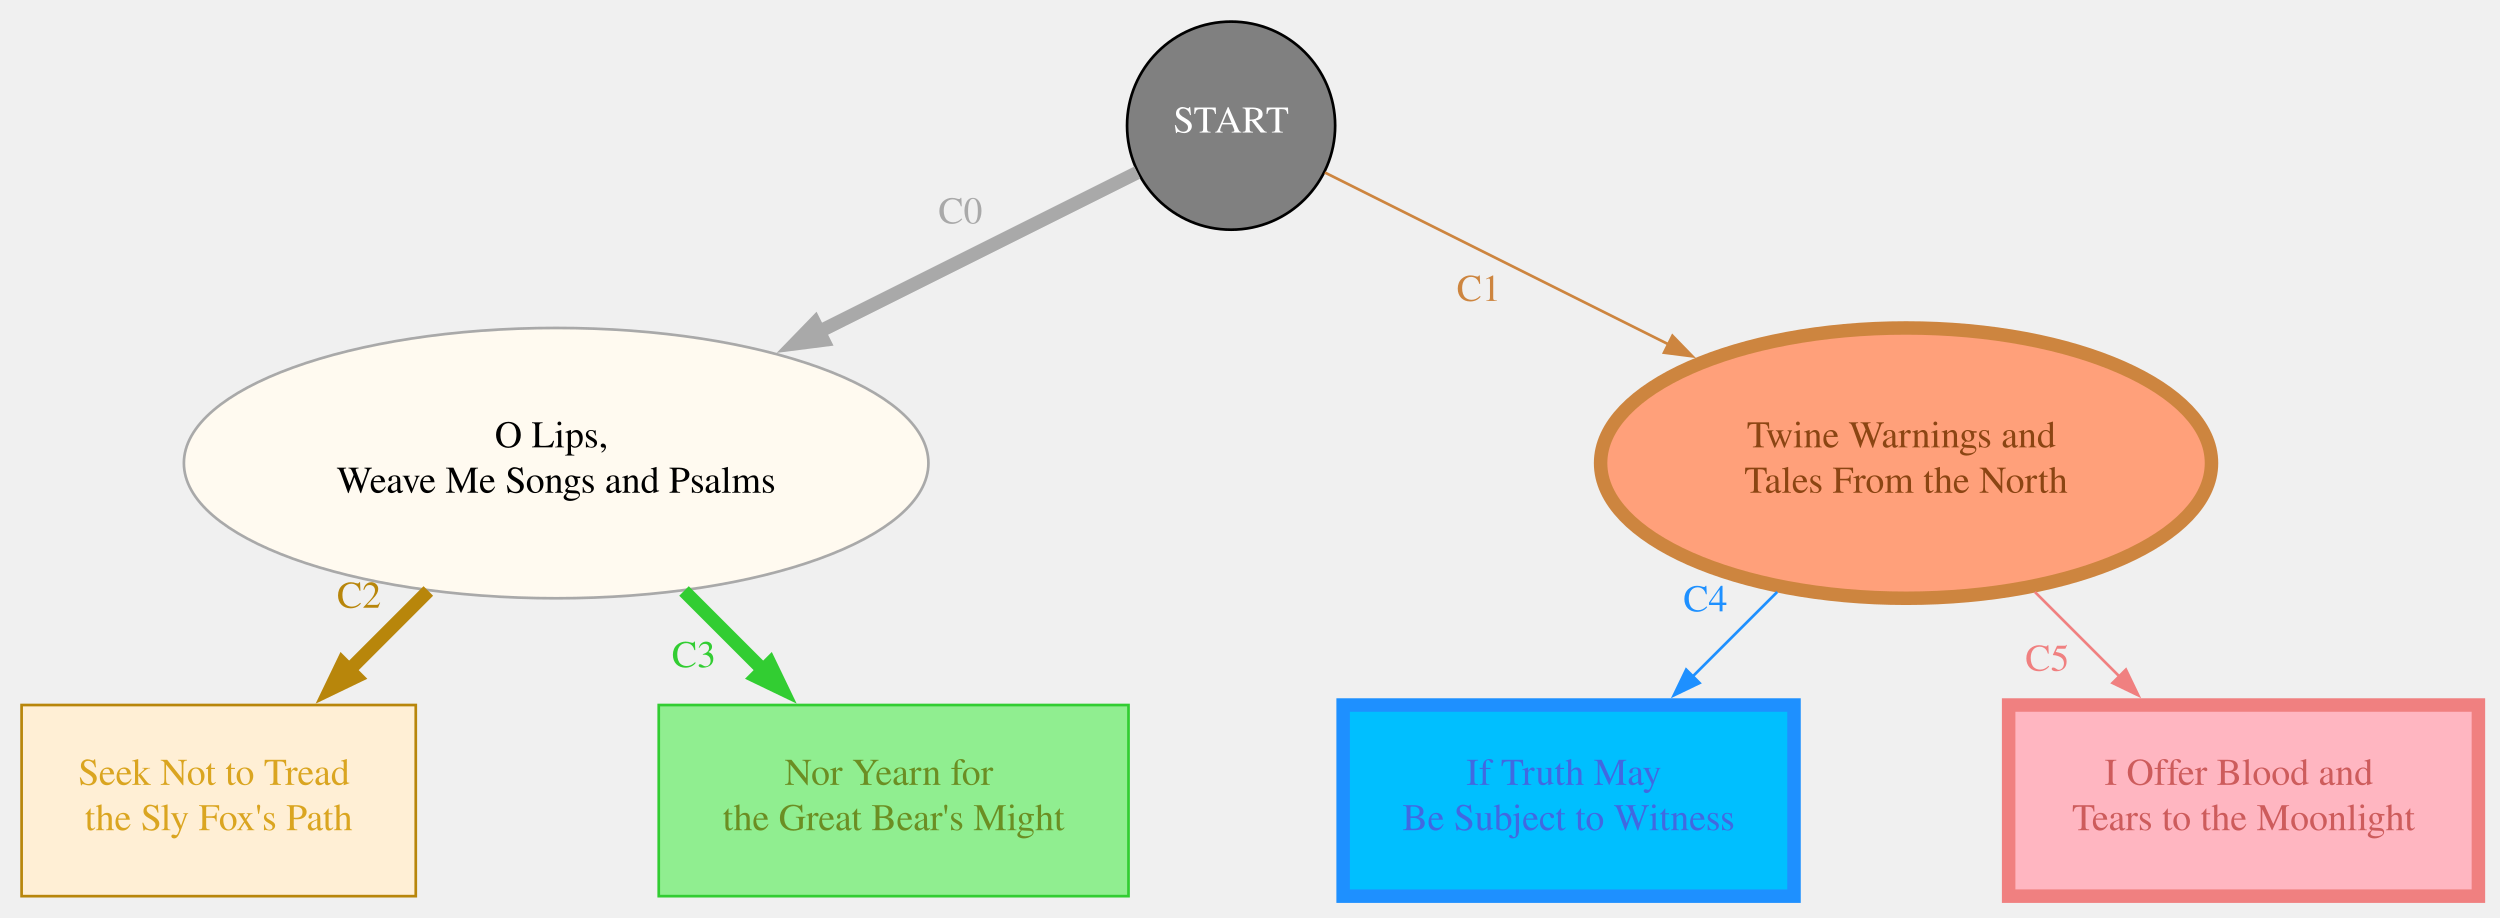
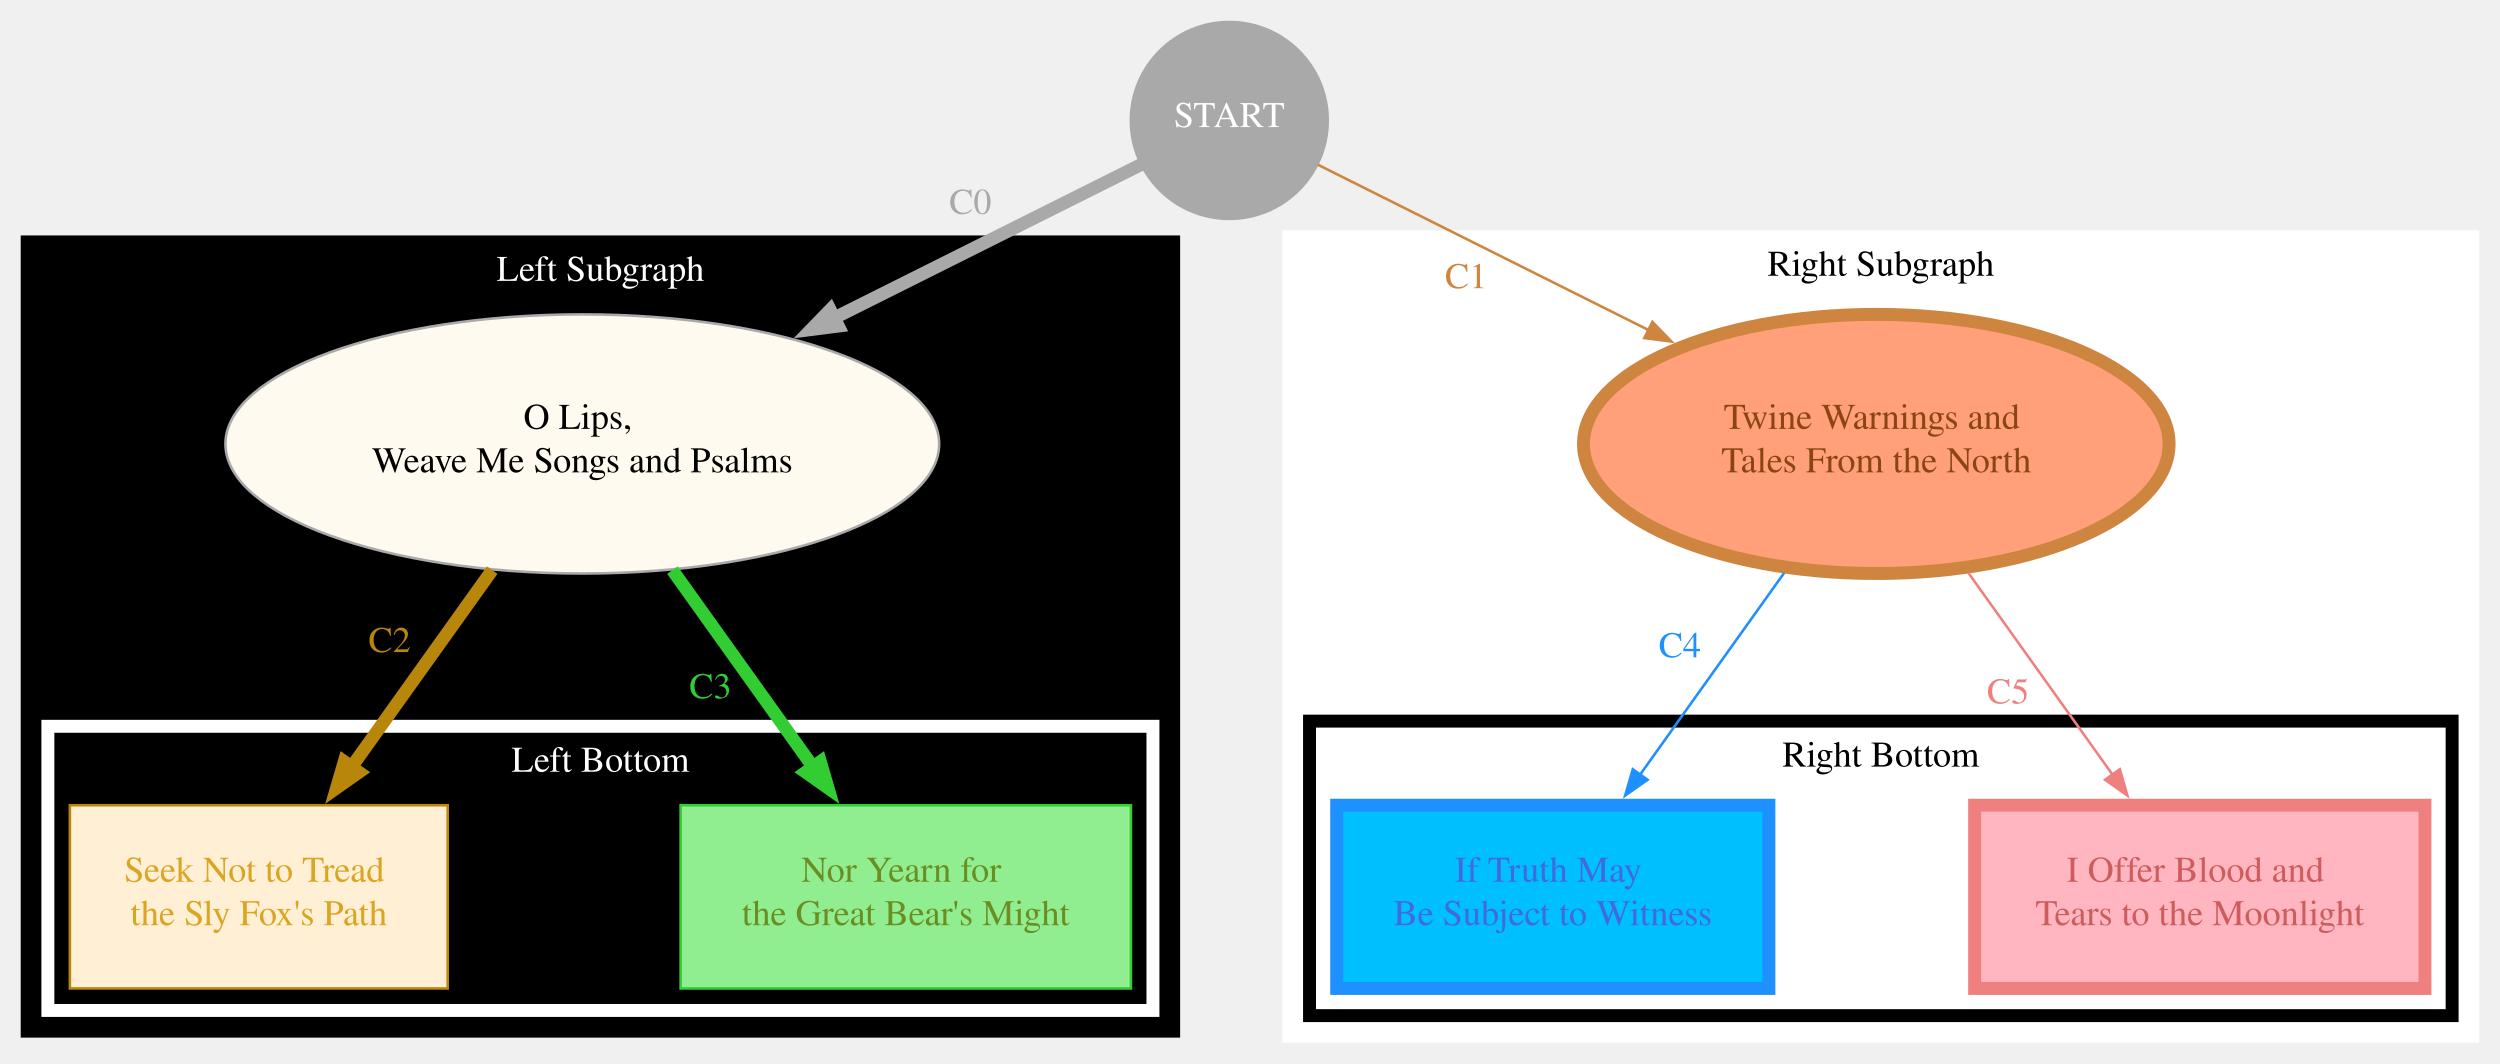
- <svg xmlns="http://www.w3.org/2000/svg" width="926" height="339.939" viewBox="0 0 926 339.939">
-   <g id="graph0" class="graph" transform="translate(456,46.53894) scale(1.0)">
+ <svg xmlns="http://www.w3.org/2000/svg" width="966" height="410.939" viewBox="0 0 966 410.939">
+   <g id="graph0" class="graph" transform="translate(475,46.53894) scale(1.0)">
+     <g class="cluster" id="LG">
+       <rect x="-467" y="44.437" width="448" height="309.963" fill="black" stroke="none" stroke-width="0" />
+     </g>
+     <text x="-243" y="59.437" text-anchor="middle" dominant-baseline="central" fill="white" font-family="Times,serif" font-size="14">Left Subgraph</text>
+     <g class="cluster" id="LBG">
+       <rect x="-456.5" y="234.1" width="427" height="109.8" fill="none" stroke="white" stroke-width="5" />
+     </g>
+     <text x="-243" y="249.1" text-anchor="middle" dominant-baseline="central" fill="white" font-family="Times,serif" font-size="14">Left Bottom</text>
+     <g class="cluster" id="RG">
+       <rect x="20.5" y="42.437" width="462.5" height="313.963" fill="white" stroke="none" stroke-width="0" />
+     </g>
+     <text x="251.75" y="57.437" text-anchor="middle" dominant-baseline="central" font-family="Times,serif" font-size="14">Right Subgraph</text>
+     <g class="cluster" id="RBG">
+       <rect x="31" y="232.1" width="441.5" height="113.8" fill="none" stroke="black" stroke-width="5" />
+     </g>
+     <text x="251.75" y="247.1" text-anchor="middle" dominant-baseline="central" font-family="Times,serif" font-size="14">Right Bottom</text>
    <g class="node" id="start">
-       <circle cx="0" cy="0" r="38.539" fill="gray" stroke="black" />
+       <circle cx="0" cy="0" r="38.539" fill="darkgrey" stroke="none" stroke-width="0" />
      <text x="0" y="0" text-anchor="middle" dominant-baseline="central" fill="white" font-family="Times,serif" font-size="14">START</text>
    </g>
    <g class="node" id="node_0">
      <ellipse cx="-250" cy="125" rx="137.886" ry="50.063" fill="floralwhite" stroke="darkgrey" />
      <text x="-250" y="125" text-anchor="middle" dominant-baseline="central" font-family="Times,serif" font-size="14">
        <tspan x="-250" dy="-0.6em">O Lips, </tspan>
        <tspan x="-250" dy="1.2em">Weave Me Songs and Psalms</tspan>
      </text>
    </g>
    <g class="node" id="node_2">
-       <rect x="-448" y="214.6" width="146" height="70.8" fill="papayawhip" stroke="darkgoldenrod" />
-       <text x="-375" y="250" text-anchor="middle" dominant-baseline="central" fill="goldenrod" font-family="Times,serif" font-size="14">
+       <rect x="-448" y="264.6" width="146" height="70.8" fill="papayawhip" stroke="darkgoldenrod" />
+       <text x="-375" y="300" text-anchor="middle" dominant-baseline="central" fill="goldenrod" font-family="Times,serif" font-size="14">
        <tspan x="-375" dy="-0.6em">Seek Not to Tread </tspan>
        <tspan x="-375" dy="1.2em">the Sly Fox's Path</tspan>
      </text>
    </g>
    <g class="node" id="node_3">
-       <rect x="-212" y="214.6" width="174" height="70.8" fill="lightgreen" stroke="limegreen" />
-       <text x="-125" y="250" text-anchor="middle" dominant-baseline="central" fill="olivedrab" font-family="Times,serif" font-size="14">
+       <rect x="-212" y="264.6" width="174" height="70.8" fill="lightgreen" stroke="limegreen" />
+       <text x="-125" y="300" text-anchor="middle" dominant-baseline="central" fill="olivedrab" font-family="Times,serif" font-size="14">
        <tspan x="-125" dy="-0.6em">Nor Yearn for </tspan>
        <tspan x="-125" dy="1.2em">the Great Bear's Might</tspan>
      </text>
    </g>
    <g class="node" id="node_1">
      <ellipse cx="250" cy="125" rx="113.137" ry="50.063" fill="lightsalmon" stroke="peru" stroke-width="5" />
      <text x="250" y="125" text-anchor="middle" dominant-baseline="central" fill="saddlebrown" font-family="Times,serif" font-size="14">
        <tspan x="250" dy="-0.6em">Twine Warnings and </tspan>
        <tspan x="250" dy="1.2em">Tales From the North</tspan>
      </text>
    </g>
    <g class="node" id="node_4">
-       <rect x="41.5" y="214.6" width="167" height="70.8" fill="deepskyblue" stroke="dodgerblue" stroke-width="5" />
-       <text x="125" y="250" text-anchor="middle" dominant-baseline="central" fill="royalblue" font-family="Times,serif" font-size="14">
+       <rect x="41.5" y="264.6" width="167" height="70.8" fill="deepskyblue" stroke="dodgerblue" stroke-width="5" />
+       <text x="125" y="300" text-anchor="middle" dominant-baseline="central" fill="royalblue" font-family="Times,serif" font-size="14">
        <tspan x="125" dy="-0.6em">If Truth May </tspan>
        <tspan x="125" dy="1.2em">Be Subject to Witness</tspan>
      </text>
    </g>
    <g class="node" id="node_5">
-       <rect x="288" y="214.6" width="174" height="70.8" fill="lightpink" stroke="lightcoral" stroke-width="5" />
-       <text x="375" y="250" text-anchor="middle" dominant-baseline="central" fill="indianred" font-family="Times,serif" font-size="14">
+       <rect x="288" y="264.6" width="174" height="70.8" fill="lightpink" stroke="lightcoral" stroke-width="5" />
+       <text x="375" y="300" text-anchor="middle" dominant-baseline="central" fill="indianred" font-family="Times,serif" font-size="14">
        <tspan x="375" dy="-0.6em">I Offer Blood and </tspan>
        <tspan x="375" dy="1.2em">Tears to the Moonlight</tspan>
      </text>
    </g>
    <g class="edge" id="edge_0">
-       <line x1="-34.739" y1="17.369" x2="-152.638" y2="76.319" stroke="darkgrey" stroke-width="5" />
+       <line x1="-34.291" y1="17.146" x2="-152.638" y2="76.319" stroke="darkgrey" stroke-width="5" />
      <polygon points="-161.582,80.791 -154.203,73.188 -151.073,79.449 -161.582,80.791" fill="darkgrey" stroke="darkgrey" stroke-width="5" />
-       <text x="-100.288" y="33.644" text-anchor="middle" dominant-baseline="central" fill="darkgrey" font-family="Times,serif" font-size="14">C0</text>
+       <text x="-100.065" y="33.532" text-anchor="middle" dominant-baseline="central" fill="darkgrey" font-family="Times,serif" font-size="14">C0</text>
    </g>
    <g class="edge" id="edge_2">
-       <line x1="-297.351" y1="172.351" x2="-326.678" y2="201.678" stroke="darkgoldenrod" stroke-width="5" />
-       <polygon points="-333.749,208.749 -329.153,199.203 -324.203,204.153 -333.749,208.749" fill="darkgoldenrod" stroke="darkgoldenrod" stroke-width="5" />
-       <text x="-323.014" y="176.014" text-anchor="middle" dominant-baseline="central" fill="darkgoldenrod" font-family="Times,serif" font-size="14">C2</text>
+       <line x1="-284.83" y1="173.762" x2="-339.146" y2="249.805" stroke="darkgoldenrod" stroke-width="5" />
+       <polygon points="-344.958,257.942 -341.994,247.77 -336.298,251.839 -344.958,257.942" fill="darkgoldenrod" stroke="darkgoldenrod" stroke-width="5" />
+       <text x="-324.474" y="202.864" text-anchor="middle" dominant-baseline="central" fill="darkgoldenrod" font-family="Times,serif" font-size="14">C2</text>
    </g>
    <g class="edge" id="edge_3">
-       <line x1="-202.649" y1="172.351" x2="-173.322" y2="201.678" stroke="limegreen" stroke-width="5" />
-       <polygon points="-166.251,208.749 -175.797,204.153 -170.847,199.203 -166.251,208.749" fill="limegreen" stroke="limegreen" stroke-width="5" />
-       <text x="-198.986" y="198.014" text-anchor="middle" dominant-baseline="central" fill="limegreen" font-family="Times,serif" font-size="14">C3</text>
+       <line x1="-215.17" y1="173.762" x2="-160.854" y2="249.805" stroke="limegreen" stroke-width="5" />
+       <polygon points="-155.042,257.942 -163.702,251.839 -158.006,247.77 -155.042,257.942" fill="limegreen" stroke="limegreen" stroke-width="5" />
+       <text x="-200.499" y="220.702" text-anchor="middle" dominant-baseline="central" fill="limegreen" font-family="Times,serif" font-size="14">C3</text>
    </g>
    <g class="edge" id="edge_1">
-       <line x1="34.739" y1="17.369" x2="161.915" y2="80.958" stroke="peru" />
+       <line x1="34.291" y1="17.146" x2="161.915" y2="80.958" stroke="peru" />
      <polygon points="170.86,85.43 160.35,84.088 163.481,77.827 170.86,85.43" fill="peru" stroke="peru" />
-       <text x="91.727" y="62.363" text-anchor="middle" dominant-baseline="central" fill="peru" font-family="Times,serif" font-size="14">C1</text>
+       <text x="91.503" y="62.252" text-anchor="middle" dominant-baseline="central" fill="peru" font-family="Times,serif" font-size="14">C1</text>
    </g>
    <g class="edge" id="edge_4">
-       <line x1="202.29" y1="172.71" x2="171.041" y2="203.959" stroke="dodgerblue" />
-       <polygon points="163.97,211.03 168.566,201.484 173.516,206.434 163.97,211.03" fill="dodgerblue" stroke="dodgerblue" />
-       <text x="175.666" y="177.334" text-anchor="middle" dominant-baseline="central" fill="dodgerblue" font-family="Times,serif" font-size="14">C4</text>
+       <line x1="214.406" y1="174.831" x2="158.764" y2="252.731" stroke="dodgerblue" />
+       <polygon points="152.951,260.868 155.915,250.697 161.612,254.765 152.951,260.868" fill="dodgerblue" stroke="dodgerblue" />
+       <text x="174.098" y="204.862" text-anchor="middle" dominant-baseline="central" fill="dodgerblue" font-family="Times,serif" font-size="14">C4</text>
    </g>
    <g class="edge" id="edge_5">
-       <line x1="297.71" y1="172.71" x2="328.959" y2="203.959" stroke="lightcoral" />
-       <polygon points="336.03,211.03 326.484,206.434 331.434,201.484 336.03,211.03" fill="lightcoral" stroke="lightcoral" />
-       <text x="302.334" y="199.334" text-anchor="middle" dominant-baseline="central" fill="lightcoral" font-family="Times,serif" font-size="14">C5</text>
+       <line x1="285.594" y1="174.831" x2="341.236" y2="252.731" stroke="lightcoral" />
+       <polygon points="347.049,260.868 338.388,254.765 344.085,250.697 347.049,260.868" fill="lightcoral" stroke="lightcoral" />
+       <text x="300.929" y="222.7" text-anchor="middle" dominant-baseline="central" fill="lightcoral" font-family="Times,serif" font-size="14">C5</text>
    </g>
  </g>
</svg>
